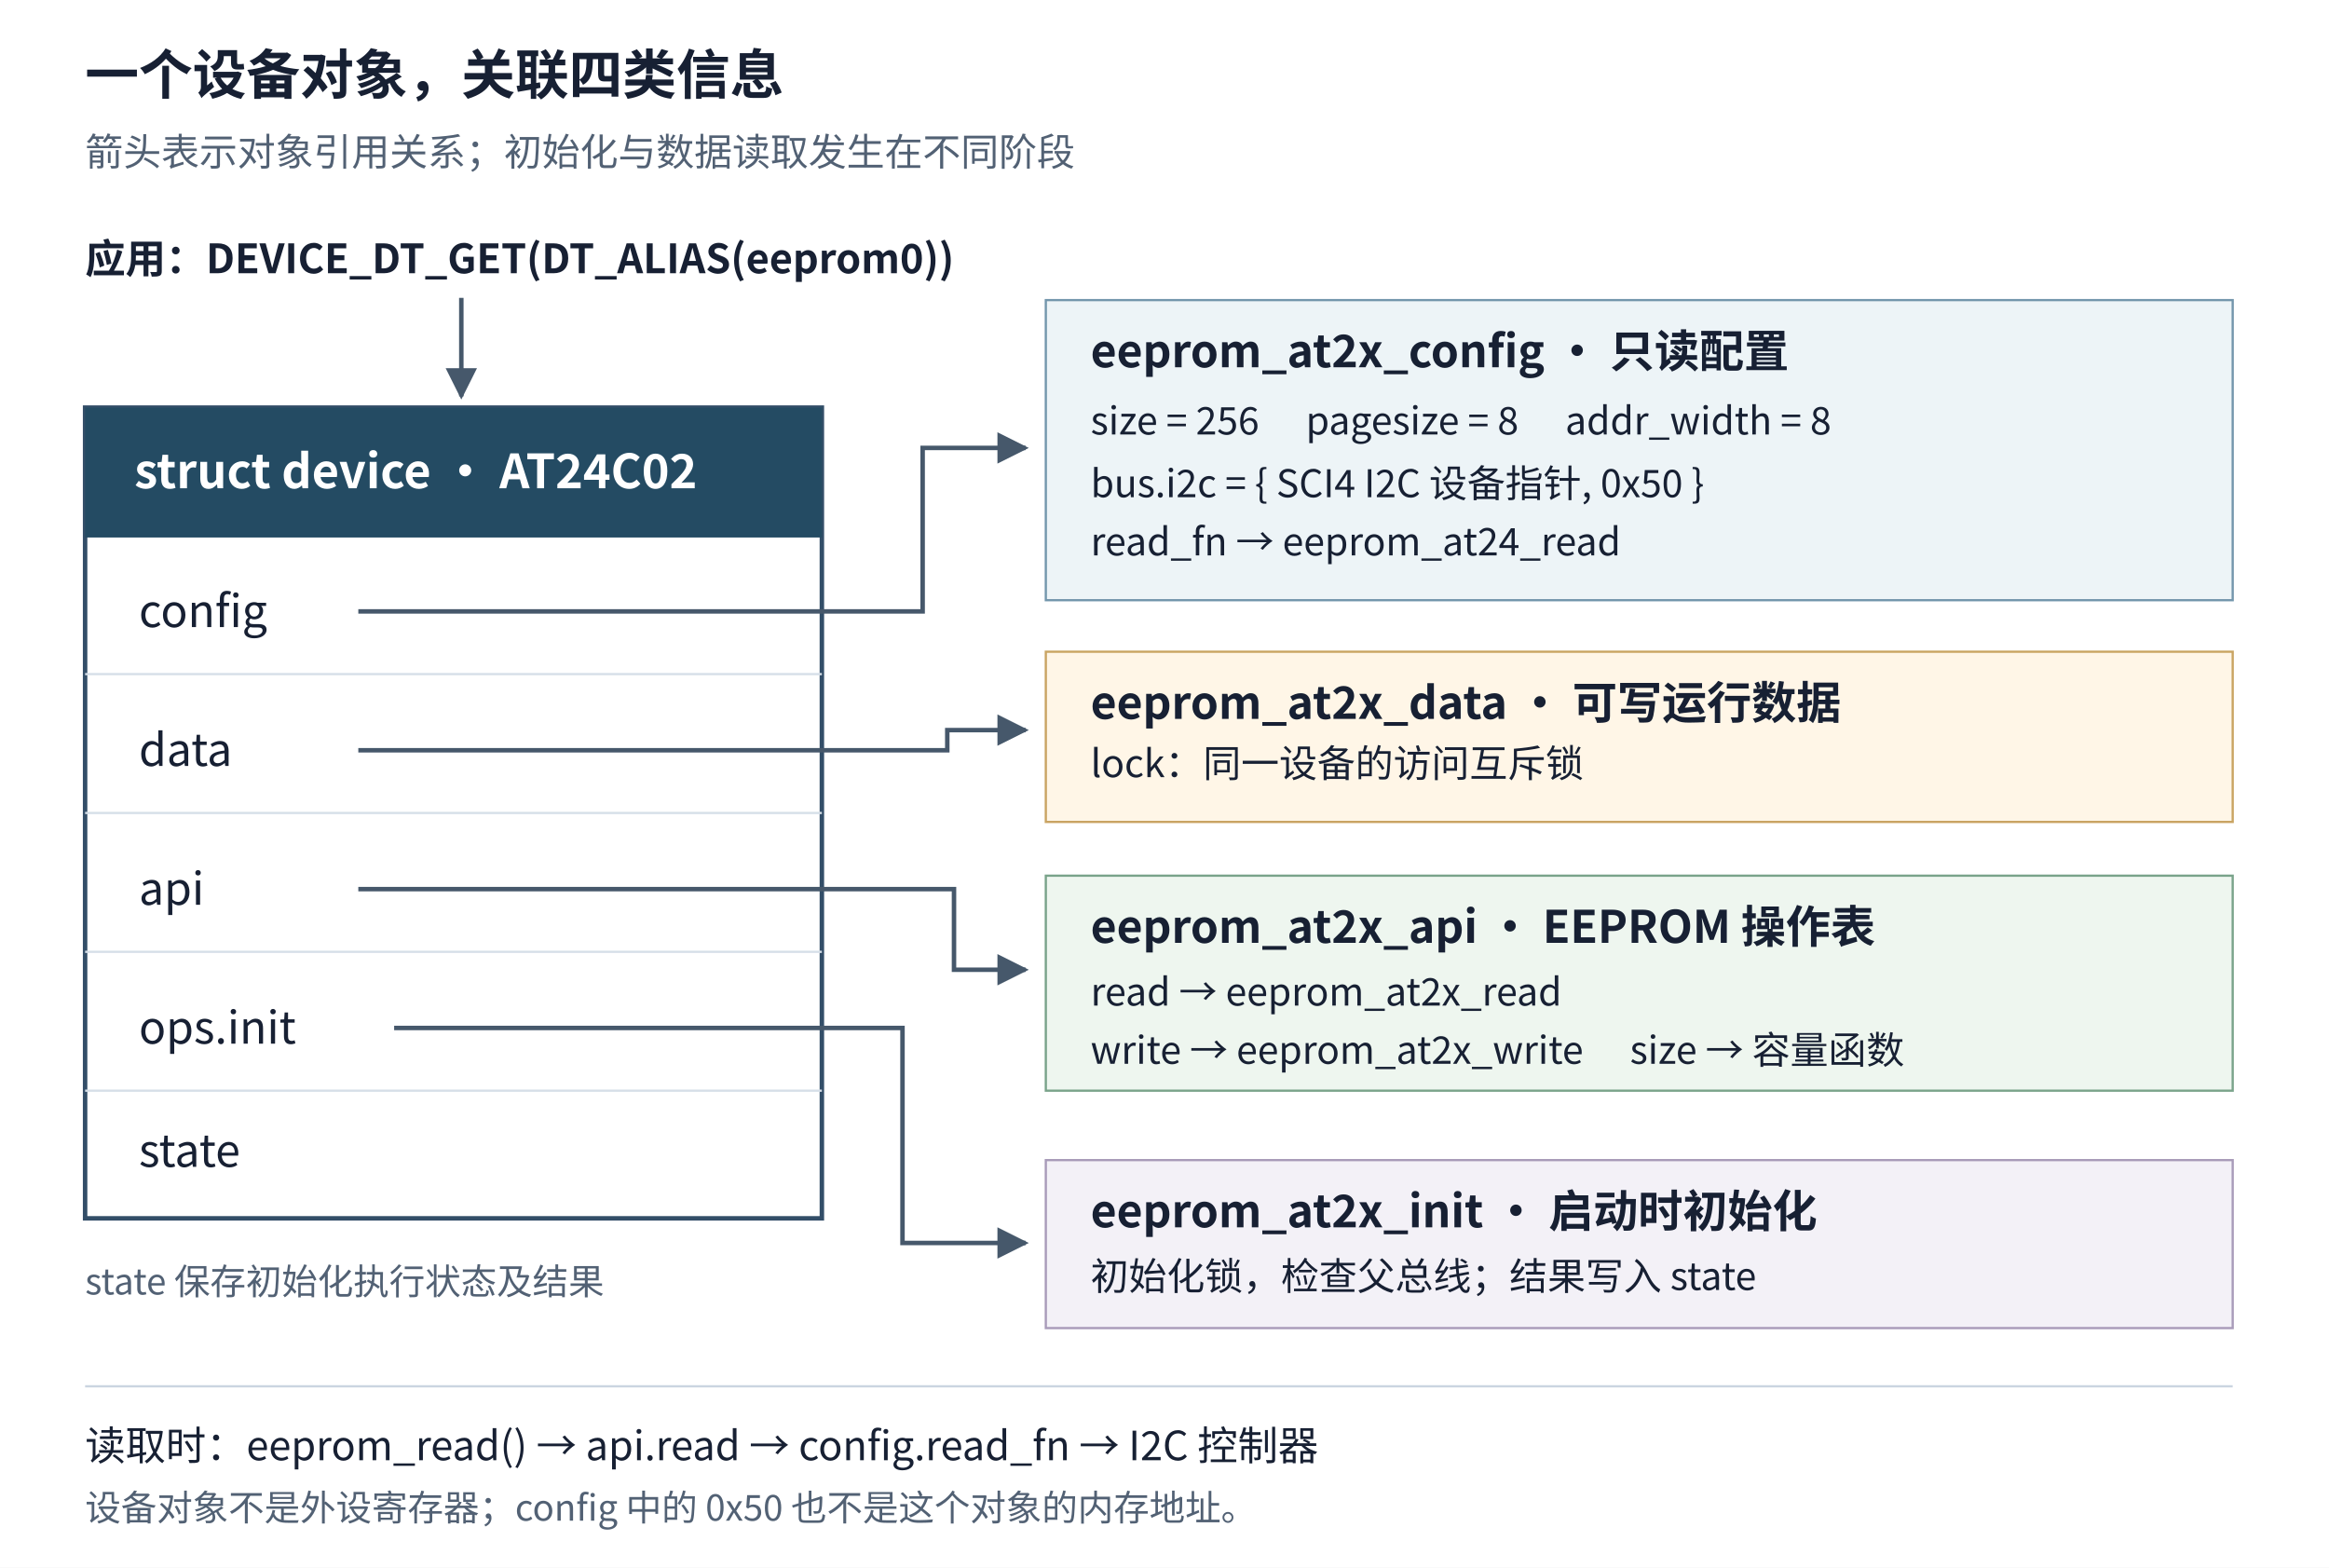
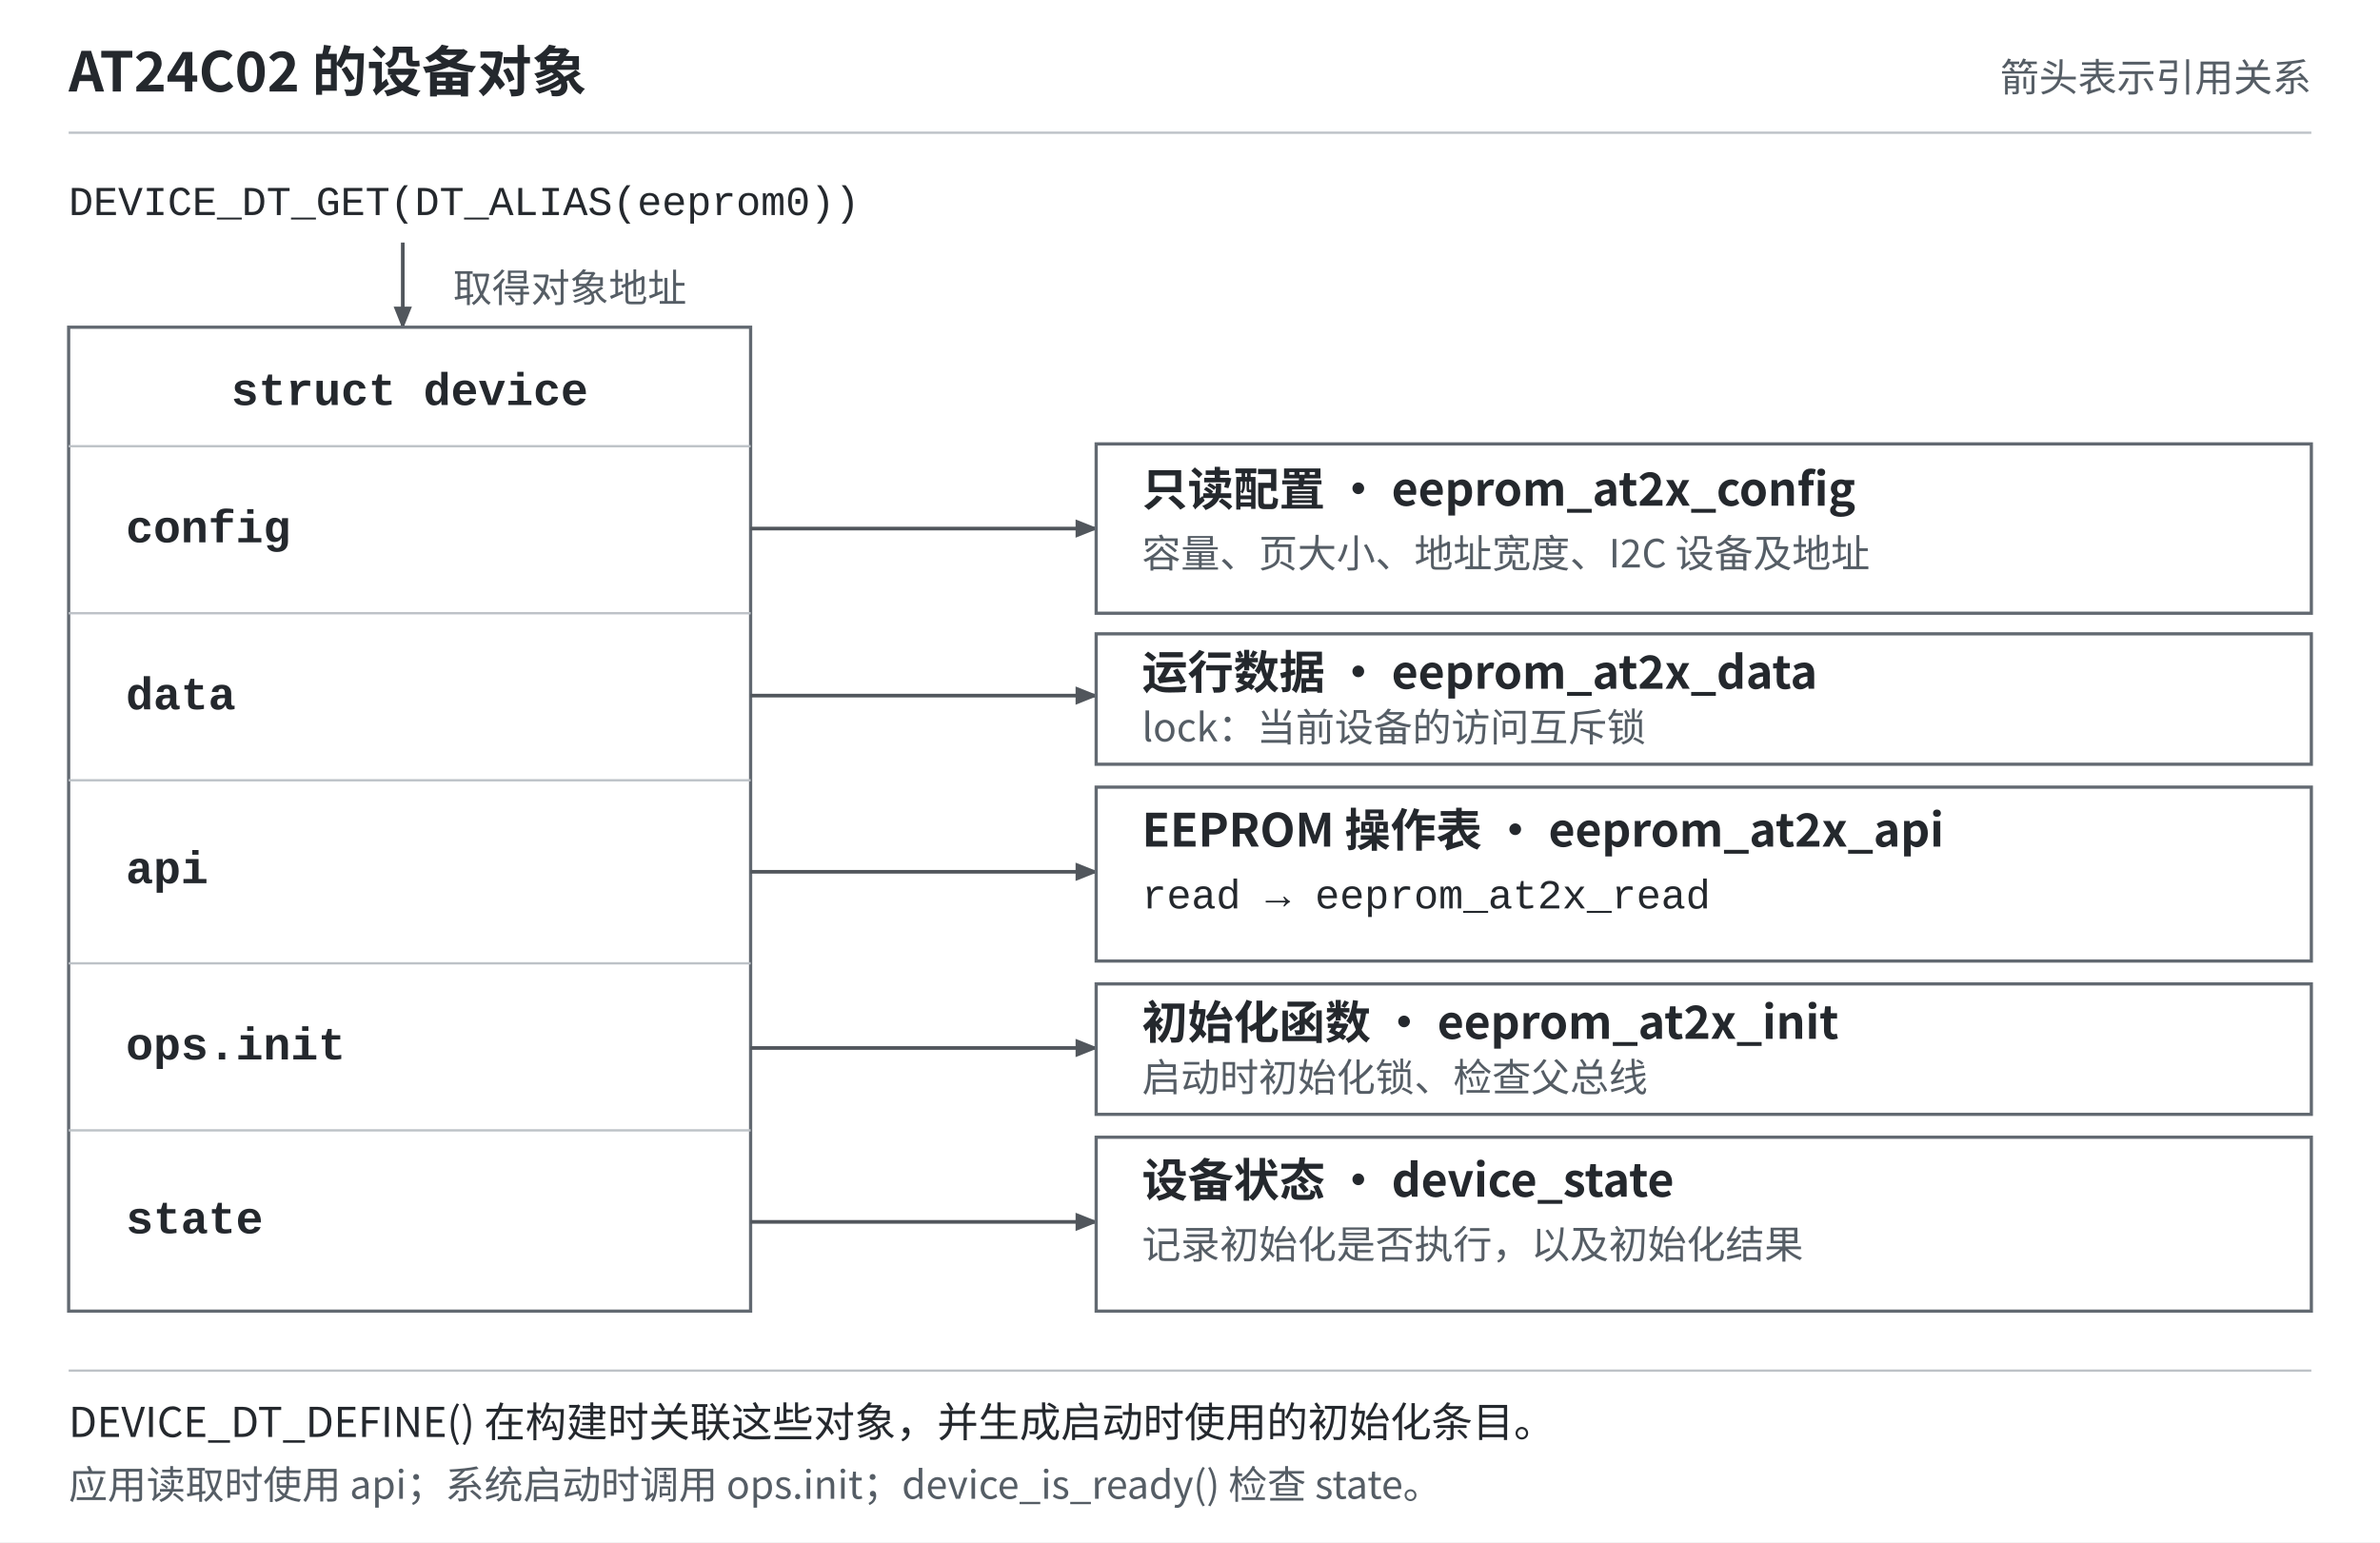
- <svg xmlns="http://www.w3.org/2000/svg" width="1040" height="700" viewBox="0 0 1040 700" role="img" aria-labelledby="title desc">
+ <svg xmlns="http://www.w3.org/2000/svg" width="1040" height="674" viewBox="0 0 1040 674" role="img" aria-labelledby="title desc">
  <defs>
-     <marker id="arrow" viewBox="0 0 10 10" refX="9" refY="5" markerWidth="7" markerHeight="7" orient="auto-start-reverse">
-       <path d="M0 0 10 5 0 10Z" fill="#46586b" />
+     <marker id="arrow" viewBox="0 0 10 8" refX="9" refY="4" markerWidth="10" markerHeight="8" orient="auto" markerUnits="userSpaceOnUse">
+       <path d="M0 0 10 4 0 8Z" fill="#51565c" />
    </marker>
+     <style>
+       text { font-family: "Microsoft YaHei", "Noto Sans CJK SC", sans-serif; fill: #24282d; }
+       .box { fill: #fff; stroke: #626971; stroke-width: 1.4; }
+       .wire { fill: none; stroke: #51565c; stroke-width: 1.6; marker-end: url(#arrow); }
+       .rule { fill: none; stroke: #bdc2c7; stroke-width: 1; }
+       .heading { font-size: 24px; font-weight: 700; }
+       .label { font-size: 20px; font-weight: 600; }
+       .body { font-size: 18px; }
+       .small { font-size: 17px; fill: #555d65; }
+       .code { font-family: Consolas, "Liberation Mono", monospace; }
+     </style>
  </defs>
-   <rect width="1040" height="700" fill="#fff" />
-   <g font-family="Microsoft YaHei, Noto Sans CJK SC, sans-serif" fill="#172033">
-     <text x="38" y="42" font-size="24" font-weight="700">一个设备对象，关联四类信息</text>
-     <text x="38" y="74" font-size="17" fill="#526174">箭头表示对象引用关系；初始化与数据读取发生在不同阶段</text>
-     <text x="38" y="122" font-size="18" font-weight="700">应用：DEVICE_DT_GET(DT_ALIAS(eeprom0))</text>
-     <path d="M206 133V177" fill="none" stroke="#46586b" stroke-width="2" marker-end="url(#arrow)" />
-     <rect x="38" y="182" width="329" height="362" fill="#fff" stroke="#334e68" stroke-width="2" />
-     <rect x="38" y="182" width="329" height="58" fill="#244b63" />
-     <text x="60" y="218" font-size="21" fill="#fff" font-weight="700">struct device · AT24C02</text>
-     <g font-size="20">
-       <text x="62" y="280">config</text>
-       <text x="62" y="342">data</text>
-       <text x="62" y="404">api</text>
-       <text x="62" y="466">ops.init</text>
-       <text x="62" y="521">state</text>
-     </g>
-     <g stroke="#d6dfe8">
-       <path d="M38 301H367" />
-       <path d="M38 363H367" />
-       <path d="M38 425H367" />
-       <path d="M38 487H367" />
-     </g>
-     <g fill="none" stroke="#46586b" stroke-width="2" marker-end="url(#arrow)">
-       <path d="M160 273H412V200H458" />
-       <path d="M160 335H423V326H458" />
-       <path d="M160 397H426V433H458" />
-       <path d="M176 459H403V555H458" />
-     </g>
-     <rect x="467" y="134" width="530" height="134" fill="#edf4f7" stroke="#7396ac" />
-     <text x="487" y="164" font-size="20" font-weight="700">eeprom_at2x_config · 只读配置</text>
-     <text x="487" y="194" font-size="17">size = 256　 pagesize = 8　 addr_width = 8</text>
-     <text x="487" y="222" font-size="17">bus.i2c = { SCI4 I2C 设备指针, 0x50 }</text>
-     <text x="487" y="248" font-size="17">read_fn → eeprom_at24_read</text>
-     <rect x="467" y="291" width="530" height="76" fill="#fff6e7" stroke="#c9a462" />
-     <text x="487" y="321" font-size="20" font-weight="700">eeprom_at2x_data · 可写运行数据</text>
-     <text x="487" y="347" font-size="17">lock：同一设备的访问互斥锁</text>
-     <rect x="467" y="391" width="530" height="96" fill="#eef6ef" stroke="#79a38a" />
-     <text x="487" y="421" font-size="20" font-weight="700">eeprom_at2x_api · EEPROM 操作表</text>
-     <text x="487" y="449" font-size="17">read → eeprom_at2x_read</text>
-     <text x="487" y="475" font-size="17">write → eeprom_at2x_write　 size → 容量函数</text>
-     <rect x="467" y="518" width="530" height="75" fill="#f3f1f7" stroke="#a89bb9" />
-     <text x="487" y="548" font-size="20" font-weight="700">eeprom_at2x_init · 启动时初始化</text>
-     <text x="487" y="576" font-size="17">初始化锁，检查父总线；结果写入 state</text>
-     <text x="38" y="578" font-size="16" fill="#526174">state 保存初始化执行状态及结果</text>
-     <line x1="38" y1="619" x2="997" y2="619" stroke="#cbd5e1" />
-     <text x="38" y="652" font-size="18">读取时：eeprom_read() → api.read → config.read_fn → I2C 控制器</text>
-     <text x="38" y="679" font-size="16" fill="#526174">设备对象不是外设寄存器；config 中的 0x50 也不是这个对象的内存地址。</text>
-   </g>
+   <rect width="1040" height="674" fill="#fff" />
+   <text x="30" y="40" class="heading">AT24C02 的设备对象</text>
+   <text x="1010" y="40" text-anchor="end" class="small">箭头表示引用关系</text>
+   <path d="M30 58H1010" class="rule" />
+   <text x="30" y="94" class="body code">DEVICE_DT_GET(DT_ALIAS(eeprom0))</text>
+   <path d="M176 106V143" class="wire" />
+   <text x="198" y="132" class="small">取得对象地址</text>
+   <rect x="30" y="143" width="298" height="430" class="box" />
+   <text x="179" y="177" text-anchor="middle" class="label code">struct device</text>
+   <path d="M30 195H328M30 268H328M30 341H328M30 421H328M30 494H328" class="rule" />
+   <text x="55" y="237" class="label code">config</text>
+   <text x="55" y="310" class="label code">data</text>
+   <text x="55" y="386" class="label code">api</text>
+   <text x="55" y="463" class="label code">ops.init</text>
+   <text x="55" y="539" class="label code">state</text>
+   <path d="M328 231H479" class="wire" />
+   <path d="M328 304H479" class="wire" />
+   <path d="M328 381H479" class="wire" />
+   <path d="M328 458H479" class="wire" />
+   <path d="M328 534H479" class="wire" />
+   <rect x="479" y="194" width="531" height="74" class="box" />
+   <text x="499" y="221" class="label">只读配置 · eeprom_at2x_config</text>
+   <text x="499" y="248" class="small">容量、页大小、地址宽度、I2C 设备及地址</text>
+   <rect x="479" y="277" width="531" height="57" class="box" />
+   <text x="499" y="301" class="label">运行数据 · eeprom_at2x_data</text>
+   <text x="499" y="324" class="small">lock：当前设备的访问互斥锁</text>
+   <rect x="479" y="344" width="531" height="76" class="box" />
+   <text x="499" y="370" class="label">EEPROM 操作表 · eeprom_at2x_api</text>
+   <text x="499" y="397" class="body code">read → eeprom_at2x_read</text>
+   <rect x="479" y="430" width="531" height="57" class="box" />
+   <text x="499" y="454" class="label">初始化函数 · eeprom_at2x_init</text>
+   <text x="499" y="477" class="small">启动时初始化锁、检查父总线</text>
+   <rect x="479" y="497" width="531" height="76" class="box" />
+   <text x="499" y="523" class="label">设备状态 · device_state</text>
+   <text x="499" y="550" class="small">记录初始化是否执行，以及初始化结果</text>
+   <path d="M30 599H1010" class="rule" />
+   <text x="30" y="628" class="body">DEVICE_DT_DEFINE() 在构建时关联这些对象，并生成启动时使用的初始化条目。</text>
+   <text x="30" y="655" class="small">应用读取时使用 api；系统启动时调用 ops.init；device_is_ready() 检查 state。</text>
</svg>
